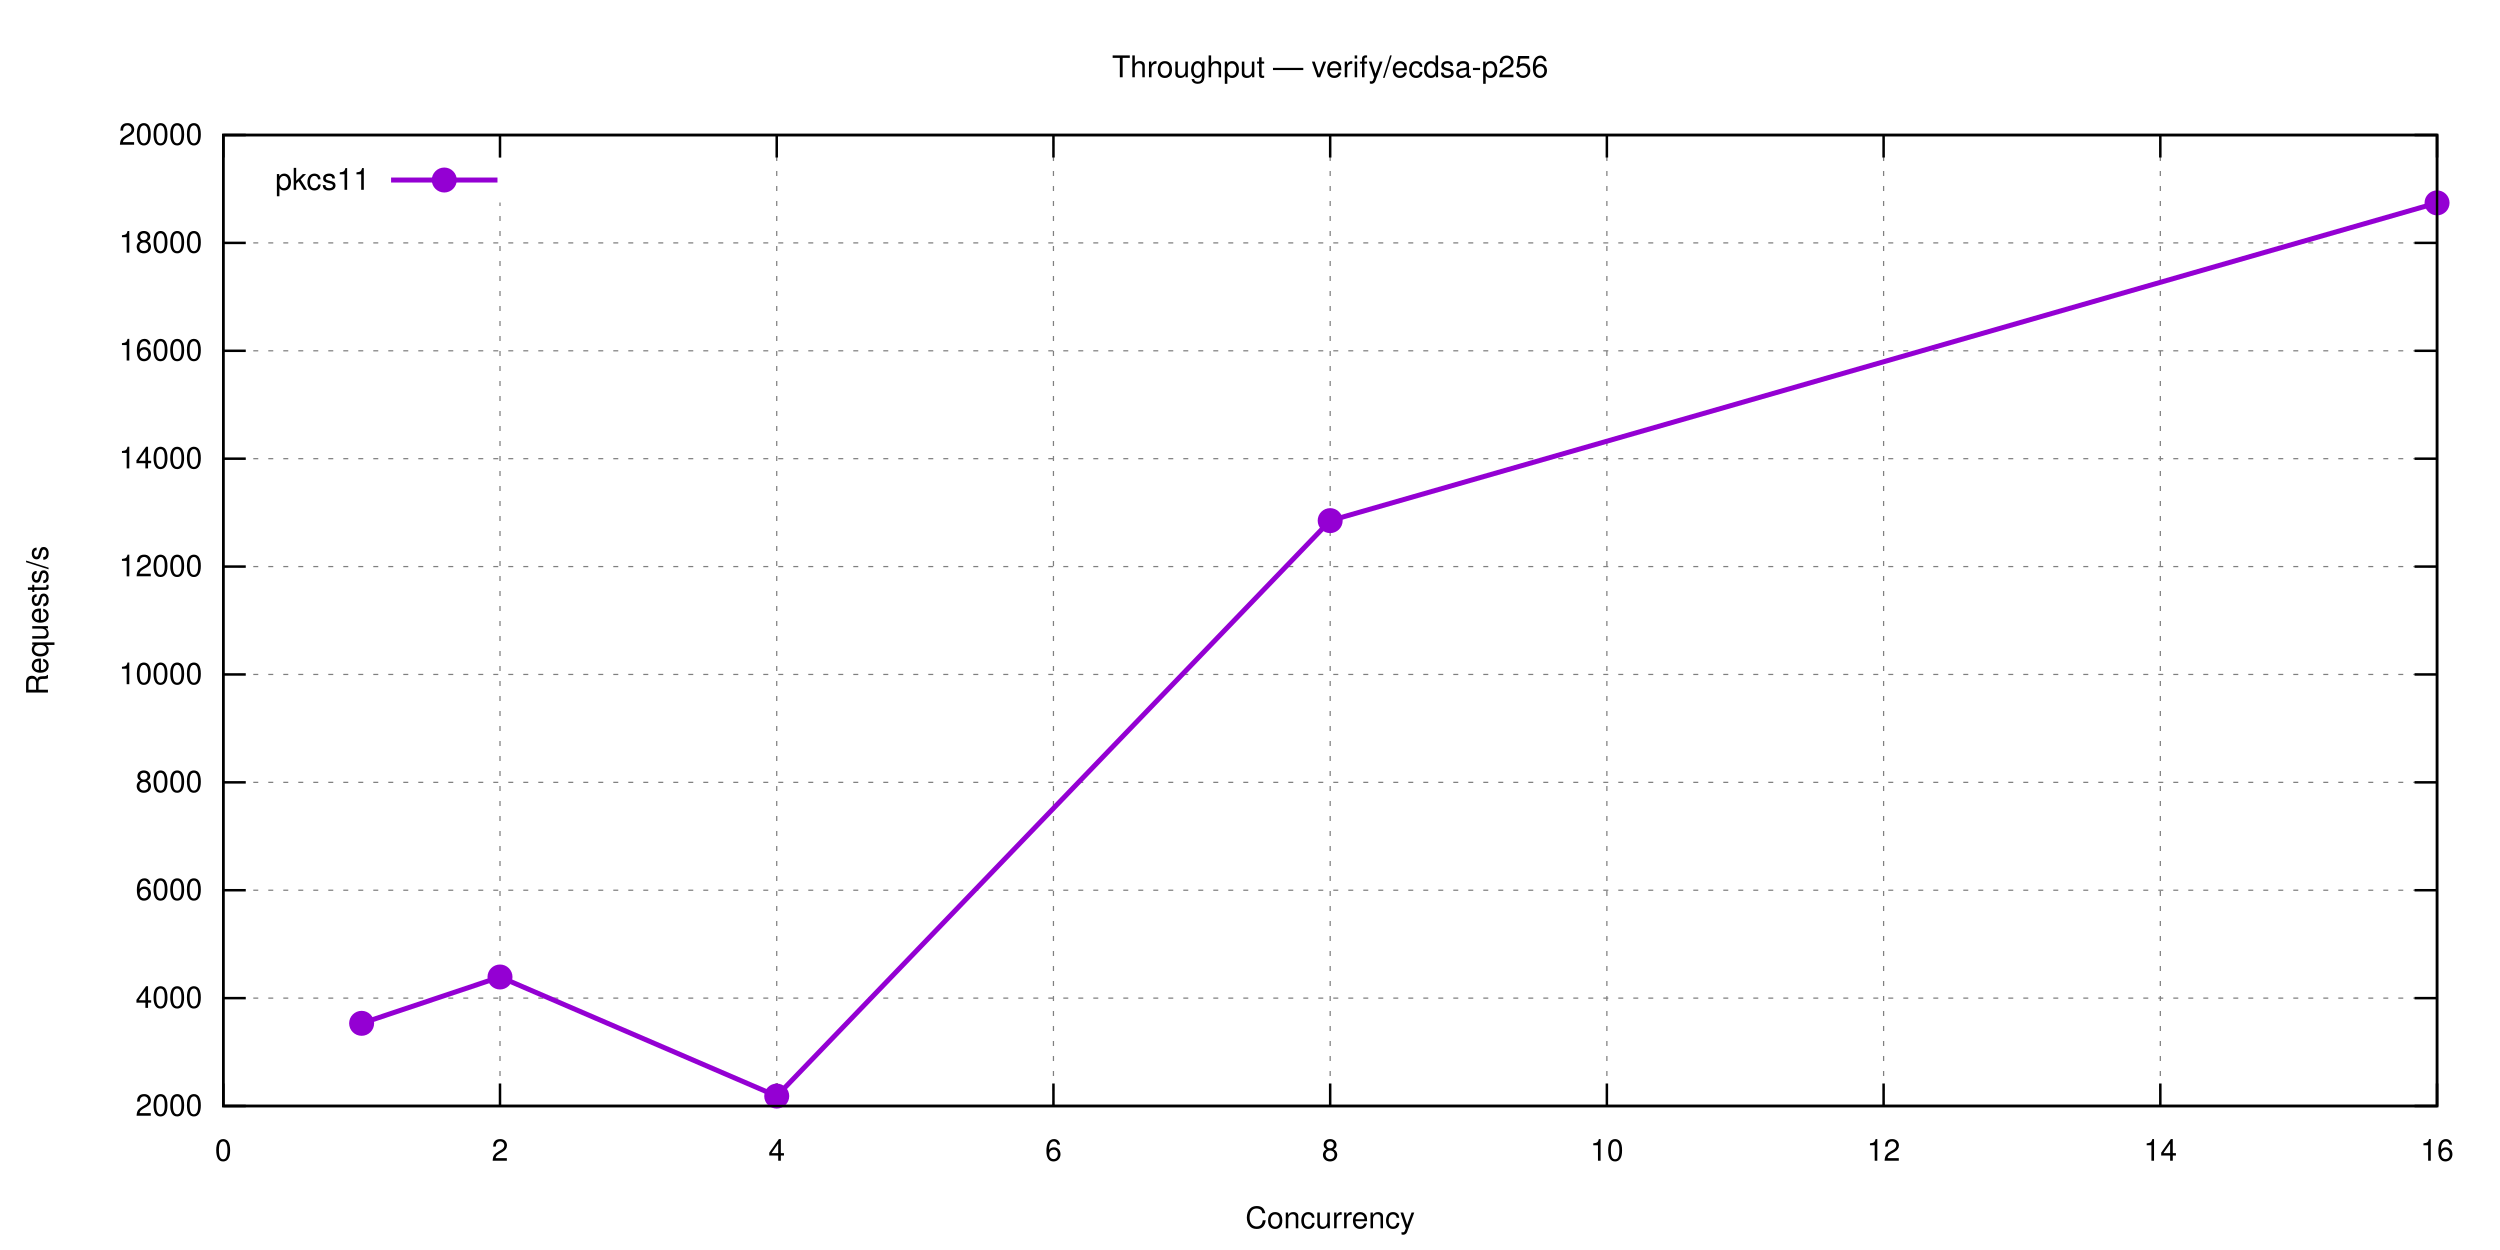
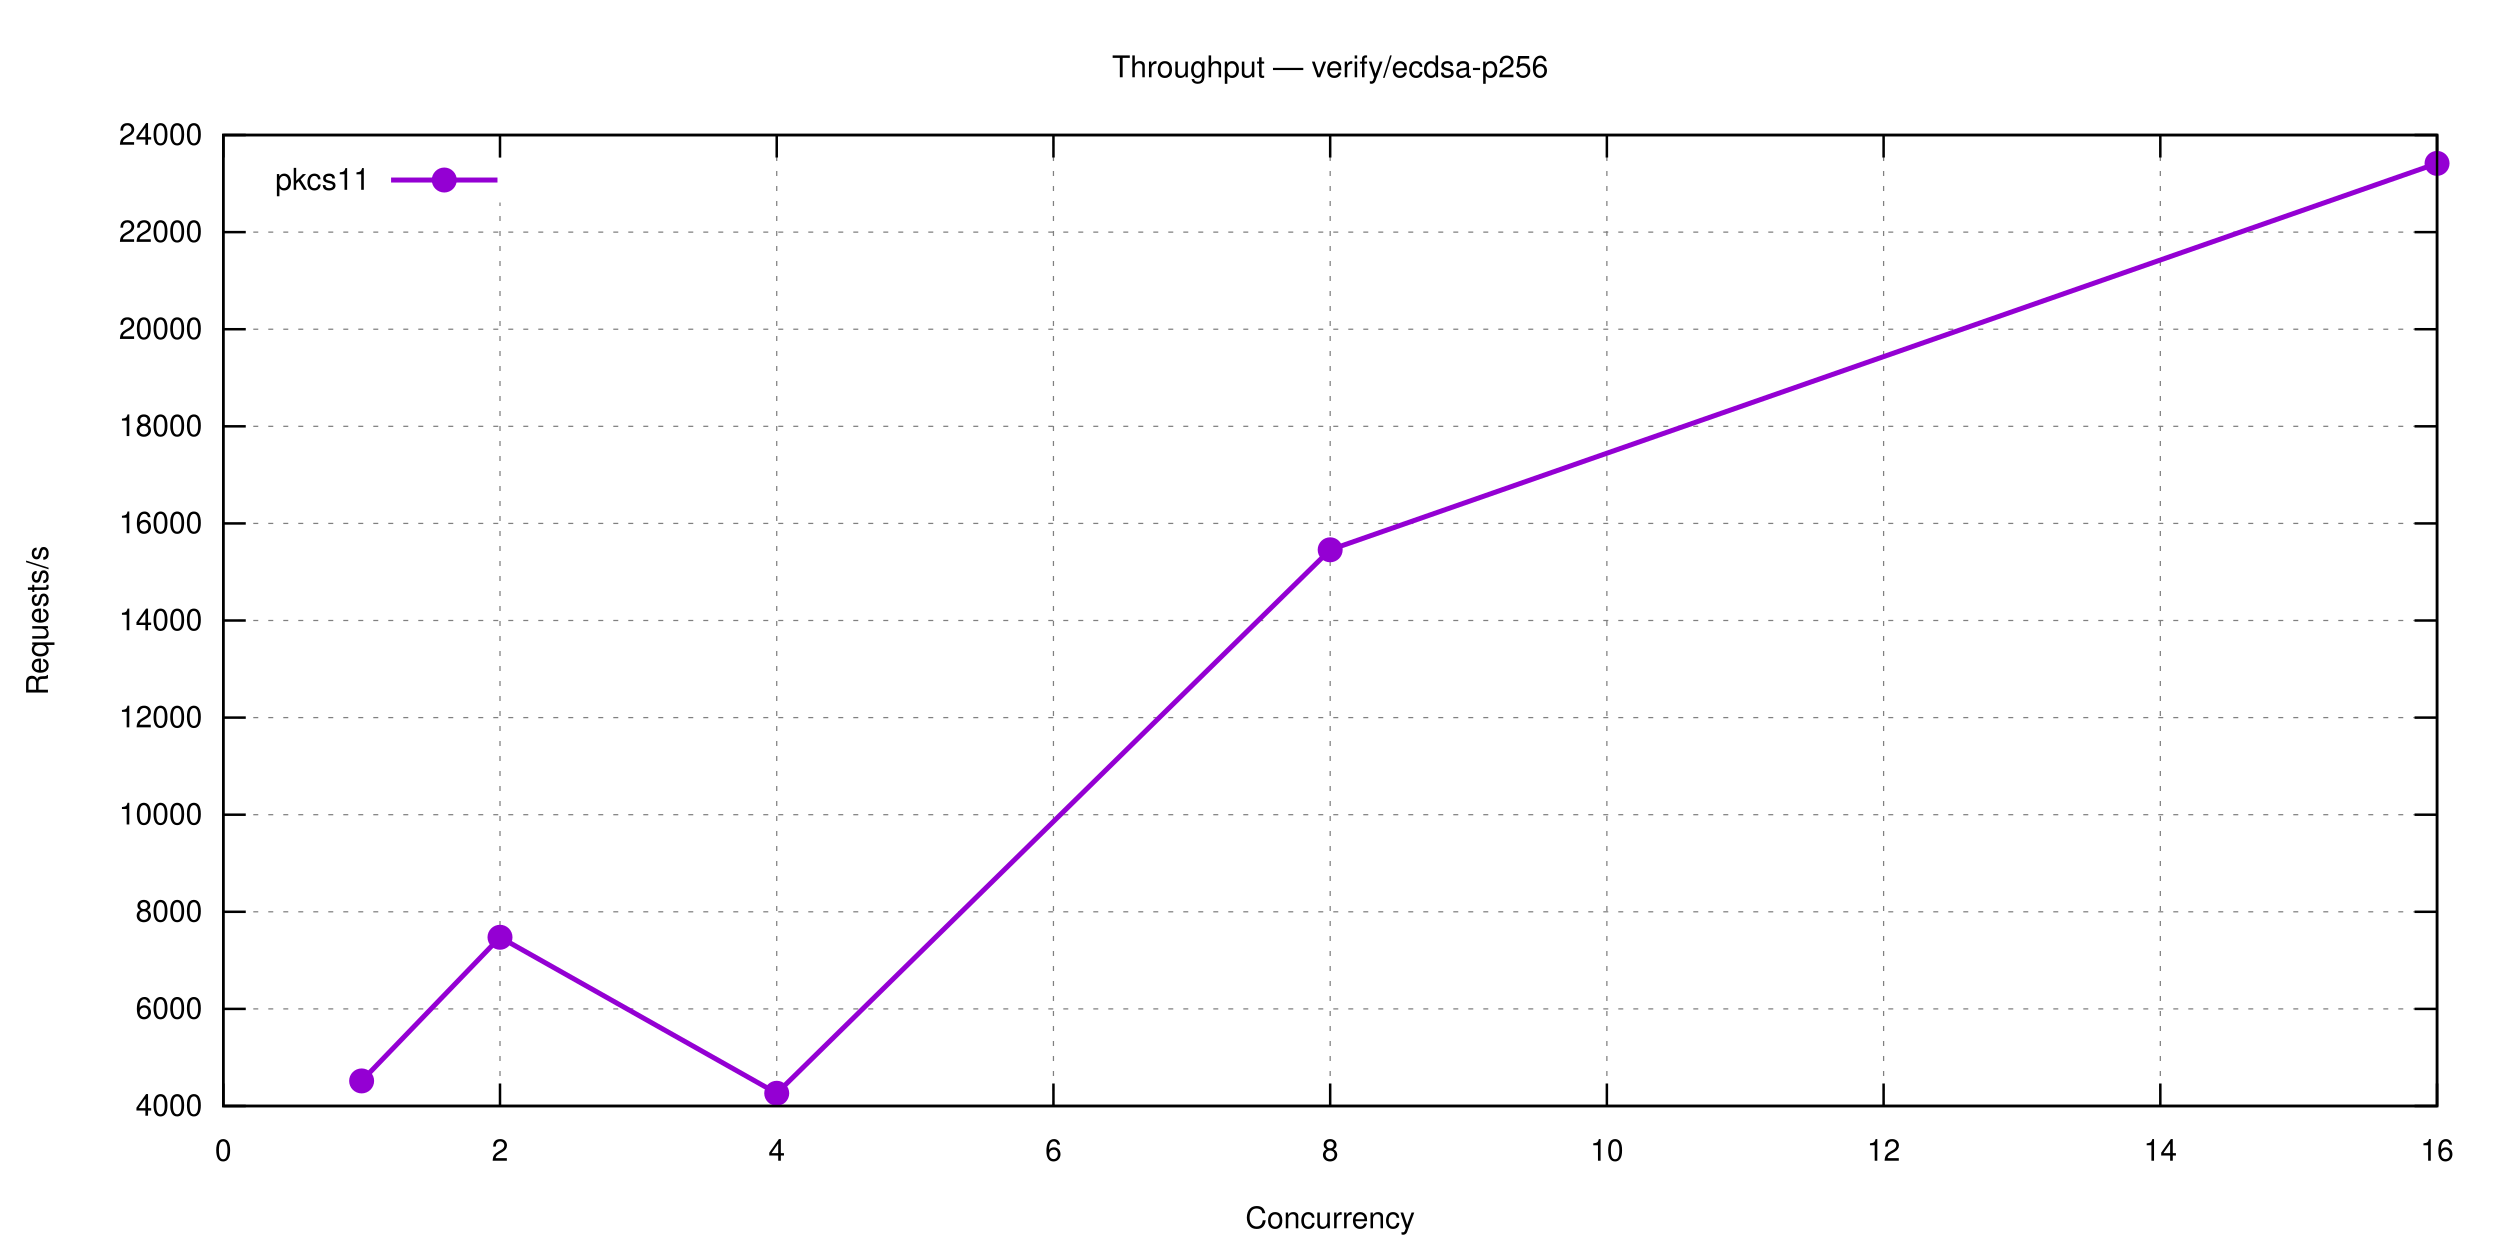
<svg xmlns="http://www.w3.org/2000/svg" xmlns:xlink="http://www.w3.org/1999/xlink" width="1000" height="500" viewBox="0 0 1000 500">
  <g id="gnuplot_canvas">
    <rect x="0" y="0" width="1000" height="500" fill="none" />
    <defs>
      <circle id="gpDot" r="0.5" stroke-width="0.5" stroke="currentColor" />
      <path id="gpPt0" stroke-width="0.222" stroke="currentColor" d="M-1,0 h2 M0,-1 v2" />
      <path id="gpPt1" stroke-width="0.222" stroke="currentColor" d="M-1,-1 L1,1 M1,-1 L-1,1" />
      <path id="gpPt2" stroke-width="0.222" stroke="currentColor" d="M-1,0 L1,0 M0,-1 L0,1 M-1,-1 L1,1 M-1,1 L1,-1" />
      <rect id="gpPt3" stroke-width="0.222" stroke="currentColor" x="-1" y="-1" width="2" height="2" />
      <rect id="gpPt4" stroke-width="0.222" stroke="currentColor" fill="currentColor" x="-1" y="-1" width="2" height="2" />
      <circle id="gpPt5" stroke-width="0.222" stroke="currentColor" cx="0" cy="0" r="1" />
      <use xlink:href="#gpPt5" id="gpPt6" fill="currentColor" stroke="none" />
      <path id="gpPt7" stroke-width="0.222" stroke="currentColor" d="M0,-1.33 L-1.33,0.67 L1.33,0.67 z" />
      <use xlink:href="#gpPt7" id="gpPt8" fill="currentColor" stroke="none" />
      <use xlink:href="#gpPt7" id="gpPt9" stroke="currentColor" transform="rotate(180)" />
      <use xlink:href="#gpPt9" id="gpPt10" fill="currentColor" stroke="none" />
      <use xlink:href="#gpPt3" id="gpPt11" stroke="currentColor" transform="rotate(45)" />
      <use xlink:href="#gpPt11" id="gpPt12" fill="currentColor" stroke="none" />
      <path id="gpPt13" stroke-width="0.222" stroke="currentColor" d="M0,1.330 L1.265,0.411 L0.782,-1.067 L-0.782,-1.076 L-1.265,0.411 z" />
      <use xlink:href="#gpPt13" id="gpPt14" fill="currentColor" stroke="none" />
      <filter id="textbox" filterUnits="objectBoundingBox" x="0" y="0" height="1" width="1">
        <feFlood flood-color="white" flood-opacity="1" result="bgnd" />
        <feComposite in="SourceGraphic" in2="bgnd" operator="atop" />
      </filter>
      <filter id="greybox" filterUnits="objectBoundingBox" x="0" y="0" height="1" width="1">
        <feFlood flood-color="lightgrey" flood-opacity="1" result="grey" />
        <feComposite in="SourceGraphic" in2="grey" operator="atop" />
      </filter>
    </defs>
    <g fill="none" color="white" stroke="currentColor" stroke-width="1.00" stroke-linecap="butt" stroke-linejoin="miter">
</g>
    <g fill="none" color="black" stroke="currentColor" stroke-width="1.00" stroke-linecap="butt" stroke-linejoin="miter">
</g>
    <g fill="none" color="black" stroke="black" stroke-width="0.50" stroke-linecap="butt" stroke-linejoin="miter">
</g>
    <g fill="none" color="gray" stroke="currentColor" stroke-width="0.50" stroke-linecap="butt" stroke-linejoin="miter">
      <path stroke="gray" stroke-dasharray="2,4" class="gridline" d="M89.31,442.40 L974.82,442.40  " />
    </g>
    <g fill="none" color="gray" stroke="gray" stroke-width="1.00" stroke-linecap="butt" stroke-linejoin="miter">
</g>
    <g fill="none" color="black" stroke="currentColor" stroke-width="1.00" stroke-linecap="butt" stroke-linejoin="miter">
      <path stroke="black" d="M89.31,442.40 L98.31,442.40 M974.82,442.40 L965.82,442.40  " />
      <g transform="translate(80.92,446.30)" stroke="none" fill="black" font-family="Helvetica" font-size="12.00" text-anchor="end">
        <text>
-           <tspan font-family="Helvetica"> 2000</tspan>
-         </text>
-       </g>
-     </g>
-     <g fill="none" color="black" stroke="currentColor" stroke-width="1.00" stroke-linecap="butt" stroke-linejoin="miter">
- </g>
-     <g fill="none" color="black" stroke="black" stroke-width="0.50" stroke-linecap="butt" stroke-linejoin="miter">
- </g>
-     <g fill="none" color="gray" stroke="currentColor" stroke-width="0.50" stroke-linecap="butt" stroke-linejoin="miter">
-       <path stroke="gray" stroke-dasharray="2,4" class="gridline" d="M89.31,399.25 L974.82,399.25  " />
-     </g>
-     <g fill="none" color="gray" stroke="gray" stroke-width="1.00" stroke-linecap="butt" stroke-linejoin="miter">
- </g>
-     <g fill="none" color="black" stroke="currentColor" stroke-width="1.00" stroke-linecap="butt" stroke-linejoin="miter">
-       <path stroke="black" d="M89.31,399.25 L98.31,399.25 M974.82,399.25 L965.82,399.25  " />
-       <g transform="translate(80.92,403.15)" stroke="none" fill="black" font-family="Helvetica" font-size="12.00" text-anchor="end">
-         <text>
          <tspan font-family="Helvetica"> 4000</tspan>
        </text>
      </g>
    </g>
    <g fill="none" color="black" stroke="currentColor" stroke-width="1.00" stroke-linecap="butt" stroke-linejoin="miter">
</g>
    <g fill="none" color="black" stroke="black" stroke-width="0.50" stroke-linecap="butt" stroke-linejoin="miter">
</g>
    <g fill="none" color="gray" stroke="currentColor" stroke-width="0.50" stroke-linecap="butt" stroke-linejoin="miter">
-       <path stroke="gray" stroke-dasharray="2,4" class="gridline" d="M89.31,356.09 L974.82,356.09  " />
-     </g>
-     <g fill="none" color="gray" stroke="gray" stroke-width="1.00" stroke-linecap="butt" stroke-linejoin="miter">
- </g>
-     <g fill="none" color="black" stroke="currentColor" stroke-width="1.00" stroke-linecap="butt" stroke-linejoin="miter">
-       <path stroke="black" d="M89.31,356.09 L98.31,356.09 M974.82,356.09 L965.82,356.09  " />
-       <g transform="translate(80.92,359.99)" stroke="none" fill="black" font-family="Helvetica" font-size="12.00" text-anchor="end">
+       <path stroke="gray" stroke-dasharray="2,4" class="gridline" d="M89.31,403.56 L974.82,403.56  " />
+     </g>
+     <g fill="none" color="gray" stroke="gray" stroke-width="1.00" stroke-linecap="butt" stroke-linejoin="miter">
+ </g>
+     <g fill="none" color="black" stroke="currentColor" stroke-width="1.00" stroke-linecap="butt" stroke-linejoin="miter">
+       <path stroke="black" d="M89.31,403.56 L98.31,403.56 M974.82,403.56 L965.82,403.56  " />
+       <g transform="translate(80.92,407.46)" stroke="none" fill="black" font-family="Helvetica" font-size="12.00" text-anchor="end">
        <text>
          <tspan font-family="Helvetica"> 6000</tspan>
        </text>
      </g>
    </g>
    <g fill="none" color="black" stroke="currentColor" stroke-width="1.00" stroke-linecap="butt" stroke-linejoin="miter">
</g>
    <g fill="none" color="black" stroke="black" stroke-width="0.50" stroke-linecap="butt" stroke-linejoin="miter">
</g>
    <g fill="none" color="gray" stroke="currentColor" stroke-width="0.50" stroke-linecap="butt" stroke-linejoin="miter">
-       <path stroke="gray" stroke-dasharray="2,4" class="gridline" d="M89.31,312.94 L974.82,312.94  " />
-     </g>
-     <g fill="none" color="gray" stroke="gray" stroke-width="1.00" stroke-linecap="butt" stroke-linejoin="miter">
- </g>
-     <g fill="none" color="black" stroke="currentColor" stroke-width="1.00" stroke-linecap="butt" stroke-linejoin="miter">
-       <path stroke="black" d="M89.31,312.94 L98.31,312.94 M974.82,312.94 L965.82,312.94  " />
-       <g transform="translate(80.92,316.84)" stroke="none" fill="black" font-family="Helvetica" font-size="12.00" text-anchor="end">
+       <path stroke="gray" stroke-dasharray="2,4" class="gridline" d="M89.31,364.72 L974.82,364.72  " />
+     </g>
+     <g fill="none" color="gray" stroke="gray" stroke-width="1.00" stroke-linecap="butt" stroke-linejoin="miter">
+ </g>
+     <g fill="none" color="black" stroke="currentColor" stroke-width="1.00" stroke-linecap="butt" stroke-linejoin="miter">
+       <path stroke="black" d="M89.31,364.72 L98.31,364.72 M974.82,364.72 L965.82,364.72  " />
+       <g transform="translate(80.92,368.62)" stroke="none" fill="black" font-family="Helvetica" font-size="12.00" text-anchor="end">
        <text>
          <tspan font-family="Helvetica"> 8000</tspan>
        </text>
      </g>
    </g>
    <g fill="none" color="black" stroke="currentColor" stroke-width="1.00" stroke-linecap="butt" stroke-linejoin="miter">
</g>
    <g fill="none" color="black" stroke="black" stroke-width="0.50" stroke-linecap="butt" stroke-linejoin="miter">
</g>
    <g fill="none" color="gray" stroke="currentColor" stroke-width="0.50" stroke-linecap="butt" stroke-linejoin="miter">
-       <path stroke="gray" stroke-dasharray="2,4" class="gridline" d="M89.31,269.78 L974.82,269.78  " />
-     </g>
-     <g fill="none" color="gray" stroke="gray" stroke-width="1.00" stroke-linecap="butt" stroke-linejoin="miter">
- </g>
-     <g fill="none" color="black" stroke="currentColor" stroke-width="1.00" stroke-linecap="butt" stroke-linejoin="miter">
-       <path stroke="black" d="M89.31,269.78 L98.31,269.78 M974.82,269.78 L965.82,269.78  " />
-       <g transform="translate(80.92,273.68)" stroke="none" fill="black" font-family="Helvetica" font-size="12.00" text-anchor="end">
+       <path stroke="gray" stroke-dasharray="2,4" class="gridline" d="M89.31,325.88 L974.82,325.88  " />
+     </g>
+     <g fill="none" color="gray" stroke="gray" stroke-width="1.00" stroke-linecap="butt" stroke-linejoin="miter">
+ </g>
+     <g fill="none" color="black" stroke="currentColor" stroke-width="1.00" stroke-linecap="butt" stroke-linejoin="miter">
+       <path stroke="black" d="M89.31,325.88 L98.31,325.88 M974.82,325.88 L965.82,325.88  " />
+       <g transform="translate(80.92,329.78)" stroke="none" fill="black" font-family="Helvetica" font-size="12.00" text-anchor="end">
        <text>
          <tspan font-family="Helvetica"> 10000</tspan>
        </text>
      </g>
    </g>
    <g fill="none" color="black" stroke="currentColor" stroke-width="1.00" stroke-linecap="butt" stroke-linejoin="miter">
</g>
    <g fill="none" color="black" stroke="black" stroke-width="0.50" stroke-linecap="butt" stroke-linejoin="miter">
</g>
    <g fill="none" color="gray" stroke="currentColor" stroke-width="0.50" stroke-linecap="butt" stroke-linejoin="miter">
-       <path stroke="gray" stroke-dasharray="2,4" class="gridline" d="M89.31,226.63 L974.82,226.63  " />
-     </g>
-     <g fill="none" color="gray" stroke="gray" stroke-width="1.00" stroke-linecap="butt" stroke-linejoin="miter">
- </g>
-     <g fill="none" color="black" stroke="currentColor" stroke-width="1.00" stroke-linecap="butt" stroke-linejoin="miter">
-       <path stroke="black" d="M89.31,226.63 L98.31,226.63 M974.82,226.63 L965.82,226.63  " />
-       <g transform="translate(80.92,230.53)" stroke="none" fill="black" font-family="Helvetica" font-size="12.00" text-anchor="end">
+       <path stroke="gray" stroke-dasharray="2,4" class="gridline" d="M89.31,287.04 L974.82,287.04  " />
+     </g>
+     <g fill="none" color="gray" stroke="gray" stroke-width="1.00" stroke-linecap="butt" stroke-linejoin="miter">
+ </g>
+     <g fill="none" color="black" stroke="currentColor" stroke-width="1.00" stroke-linecap="butt" stroke-linejoin="miter">
+       <path stroke="black" d="M89.31,287.04 L98.31,287.04 M974.82,287.04 L965.82,287.04  " />
+       <g transform="translate(80.92,290.94)" stroke="none" fill="black" font-family="Helvetica" font-size="12.00" text-anchor="end">
        <text>
          <tspan font-family="Helvetica"> 12000</tspan>
        </text>
      </g>
    </g>
    <g fill="none" color="black" stroke="currentColor" stroke-width="1.00" stroke-linecap="butt" stroke-linejoin="miter">
</g>
    <g fill="none" color="black" stroke="black" stroke-width="0.50" stroke-linecap="butt" stroke-linejoin="miter">
</g>
    <g fill="none" color="gray" stroke="currentColor" stroke-width="0.50" stroke-linecap="butt" stroke-linejoin="miter">
-       <path stroke="gray" stroke-dasharray="2,4" class="gridline" d="M89.31,183.47 L974.82,183.47  " />
-     </g>
-     <g fill="none" color="gray" stroke="gray" stroke-width="1.00" stroke-linecap="butt" stroke-linejoin="miter">
- </g>
-     <g fill="none" color="black" stroke="currentColor" stroke-width="1.00" stroke-linecap="butt" stroke-linejoin="miter">
-       <path stroke="black" d="M89.31,183.47 L98.31,183.47 M974.82,183.47 L965.82,183.47  " />
-       <g transform="translate(80.92,187.37)" stroke="none" fill="black" font-family="Helvetica" font-size="12.00" text-anchor="end">
+       <path stroke="gray" stroke-dasharray="2,4" class="gridline" d="M89.31,248.20 L974.82,248.20  " />
+     </g>
+     <g fill="none" color="gray" stroke="gray" stroke-width="1.00" stroke-linecap="butt" stroke-linejoin="miter">
+ </g>
+     <g fill="none" color="black" stroke="currentColor" stroke-width="1.00" stroke-linecap="butt" stroke-linejoin="miter">
+       <path stroke="black" d="M89.31,248.20 L98.31,248.20 M974.82,248.20 L965.82,248.20  " />
+       <g transform="translate(80.92,252.10)" stroke="none" fill="black" font-family="Helvetica" font-size="12.00" text-anchor="end">
        <text>
          <tspan font-family="Helvetica"> 14000</tspan>
        </text>
      </g>
    </g>
    <g fill="none" color="black" stroke="currentColor" stroke-width="1.00" stroke-linecap="butt" stroke-linejoin="miter">
</g>
    <g fill="none" color="black" stroke="black" stroke-width="0.50" stroke-linecap="butt" stroke-linejoin="miter">
</g>
    <g fill="none" color="gray" stroke="currentColor" stroke-width="0.50" stroke-linecap="butt" stroke-linejoin="miter">
-       <path stroke="gray" stroke-dasharray="2,4" class="gridline" d="M89.31,140.32 L974.82,140.32  " />
-     </g>
-     <g fill="none" color="gray" stroke="gray" stroke-width="1.00" stroke-linecap="butt" stroke-linejoin="miter">
- </g>
-     <g fill="none" color="black" stroke="currentColor" stroke-width="1.00" stroke-linecap="butt" stroke-linejoin="miter">
-       <path stroke="black" d="M89.31,140.32 L98.31,140.32 M974.82,140.32 L965.82,140.32  " />
-       <g transform="translate(80.92,144.22)" stroke="none" fill="black" font-family="Helvetica" font-size="12.00" text-anchor="end">
+       <path stroke="gray" stroke-dasharray="2,4" class="gridline" d="M89.31,209.37 L974.82,209.37  " />
+     </g>
+     <g fill="none" color="gray" stroke="gray" stroke-width="1.00" stroke-linecap="butt" stroke-linejoin="miter">
+ </g>
+     <g fill="none" color="black" stroke="currentColor" stroke-width="1.00" stroke-linecap="butt" stroke-linejoin="miter">
+       <path stroke="black" d="M89.31,209.37 L98.31,209.37 M974.82,209.37 L965.82,209.37  " />
+       <g transform="translate(80.92,213.27)" stroke="none" fill="black" font-family="Helvetica" font-size="12.00" text-anchor="end">
        <text>
          <tspan font-family="Helvetica"> 16000</tspan>
        </text>
      </g>
    </g>
    <g fill="none" color="black" stroke="currentColor" stroke-width="1.00" stroke-linecap="butt" stroke-linejoin="miter">
</g>
    <g fill="none" color="black" stroke="black" stroke-width="0.50" stroke-linecap="butt" stroke-linejoin="miter">
</g>
    <g fill="none" color="gray" stroke="currentColor" stroke-width="0.50" stroke-linecap="butt" stroke-linejoin="miter">
-       <path stroke="gray" stroke-dasharray="2,4" class="gridline" d="M89.31,97.16 L974.82,97.16  " />
-     </g>
-     <g fill="none" color="gray" stroke="gray" stroke-width="1.00" stroke-linecap="butt" stroke-linejoin="miter">
- </g>
-     <g fill="none" color="black" stroke="currentColor" stroke-width="1.00" stroke-linecap="butt" stroke-linejoin="miter">
-       <path stroke="black" d="M89.31,97.16 L98.31,97.16 M974.82,97.16 L965.82,97.16  " />
-       <g transform="translate(80.92,101.06)" stroke="none" fill="black" font-family="Helvetica" font-size="12.00" text-anchor="end">
+       <path stroke="gray" stroke-dasharray="2,4" class="gridline" d="M89.31,170.53 L974.82,170.53  " />
+     </g>
+     <g fill="none" color="gray" stroke="gray" stroke-width="1.00" stroke-linecap="butt" stroke-linejoin="miter">
+ </g>
+     <g fill="none" color="black" stroke="currentColor" stroke-width="1.00" stroke-linecap="butt" stroke-linejoin="miter">
+       <path stroke="black" d="M89.31,170.53 L98.31,170.53 M974.82,170.53 L965.82,170.53  " />
+       <g transform="translate(80.92,174.43)" stroke="none" fill="black" font-family="Helvetica" font-size="12.00" text-anchor="end">
        <text>
          <tspan font-family="Helvetica"> 18000</tspan>
+         </text>
+       </g>
+     </g>
+     <g fill="none" color="black" stroke="currentColor" stroke-width="1.00" stroke-linecap="butt" stroke-linejoin="miter">
+ </g>
+     <g fill="none" color="black" stroke="black" stroke-width="0.50" stroke-linecap="butt" stroke-linejoin="miter">
+ </g>
+     <g fill="none" color="gray" stroke="currentColor" stroke-width="0.50" stroke-linecap="butt" stroke-linejoin="miter">
+       <path stroke="gray" stroke-dasharray="2,4" class="gridline" d="M89.31,131.69 L974.82,131.69  " />
+     </g>
+     <g fill="none" color="gray" stroke="gray" stroke-width="1.00" stroke-linecap="butt" stroke-linejoin="miter">
+ </g>
+     <g fill="none" color="black" stroke="currentColor" stroke-width="1.00" stroke-linecap="butt" stroke-linejoin="miter">
+       <path stroke="black" d="M89.31,131.69 L98.31,131.69 M974.82,131.69 L965.82,131.69  " />
+       <g transform="translate(80.92,135.59)" stroke="none" fill="black" font-family="Helvetica" font-size="12.00" text-anchor="end">
+         <text>
+           <tspan font-family="Helvetica"> 20000</tspan>
+         </text>
+       </g>
+     </g>
+     <g fill="none" color="black" stroke="currentColor" stroke-width="1.00" stroke-linecap="butt" stroke-linejoin="miter">
+ </g>
+     <g fill="none" color="black" stroke="black" stroke-width="0.50" stroke-linecap="butt" stroke-linejoin="miter">
+ </g>
+     <g fill="none" color="gray" stroke="currentColor" stroke-width="0.50" stroke-linecap="butt" stroke-linejoin="miter">
+       <path stroke="gray" stroke-dasharray="2,4" class="gridline" d="M89.31,92.85 L974.82,92.85  " />
+     </g>
+     <g fill="none" color="gray" stroke="gray" stroke-width="1.00" stroke-linecap="butt" stroke-linejoin="miter">
+ </g>
+     <g fill="none" color="black" stroke="currentColor" stroke-width="1.00" stroke-linecap="butt" stroke-linejoin="miter">
+       <path stroke="black" d="M89.31,92.85 L98.31,92.85 M974.82,92.85 L965.82,92.85  " />
+       <g transform="translate(80.92,96.75)" stroke="none" fill="black" font-family="Helvetica" font-size="12.00" text-anchor="end">
+         <text>
+           <tspan font-family="Helvetica"> 22000</tspan>
        </text>
      </g>
    </g>
    <g fill="none" color="black" stroke="currentColor" stroke-width="1.00" stroke-linecap="butt" stroke-linejoin="miter">
</g>
    <g fill="none" color="black" stroke="black" stroke-width="0.50" stroke-linecap="butt" stroke-linejoin="miter">
</g>
    <g fill="none" color="gray" stroke="currentColor" stroke-width="0.50" stroke-linecap="butt" stroke-linejoin="miter">
      <path stroke="gray" stroke-dasharray="2,4" class="gridline" d="M89.31,54.01 L974.82,54.01  " />
    </g>
    <g fill="none" color="gray" stroke="gray" stroke-width="1.00" stroke-linecap="butt" stroke-linejoin="miter">
</g>
    <g fill="none" color="black" stroke="currentColor" stroke-width="1.00" stroke-linecap="butt" stroke-linejoin="miter">
      <path stroke="black" d="M89.31,54.01 L98.31,54.01 M974.82,54.01 L965.82,54.01  " />
      <g transform="translate(80.92,57.91)" stroke="none" fill="black" font-family="Helvetica" font-size="12.00" text-anchor="end">
        <text>
-           <tspan font-family="Helvetica"> 20000</tspan>
+           <tspan font-family="Helvetica"> 24000</tspan>
        </text>
      </g>
    </g>
    <g fill="none" color="black" stroke="currentColor" stroke-width="1.00" stroke-linecap="butt" stroke-linejoin="miter">
</g>
    <g fill="none" color="black" stroke="black" stroke-width="0.50" stroke-linecap="butt" stroke-linejoin="miter">
</g>
    <g fill="none" color="gray" stroke="currentColor" stroke-width="0.50" stroke-linecap="butt" stroke-linejoin="miter">
      <path stroke="gray" stroke-dasharray="2,4" class="gridline" d="M89.31,442.40 L89.31,54.01  " />
    </g>
    <g fill="none" color="gray" stroke="gray" stroke-width="1.00" stroke-linecap="butt" stroke-linejoin="miter">
</g>
    <g fill="none" color="black" stroke="currentColor" stroke-width="1.00" stroke-linecap="butt" stroke-linejoin="miter">
      <path stroke="black" d="M89.31,442.40 L89.31,433.40 M89.31,54.01 L89.31,63.01  " />
      <g transform="translate(89.31,464.30)" stroke="none" fill="black" font-family="Helvetica" font-size="12.00" text-anchor="middle">
        <text>
          <tspan font-family="Helvetica"> 0</tspan>
        </text>
      </g>
    </g>
    <g fill="none" color="black" stroke="currentColor" stroke-width="1.00" stroke-linecap="butt" stroke-linejoin="miter">
</g>
    <g fill="none" color="black" stroke="black" stroke-width="0.50" stroke-linecap="butt" stroke-linejoin="miter">
</g>
    <g fill="none" color="gray" stroke="currentColor" stroke-width="0.50" stroke-linecap="butt" stroke-linejoin="miter">
      <path stroke="gray" stroke-dasharray="2,4" class="gridline" d="M200.00,442.40 L200.00,81.01 M200.00,63.01 L200.00,54.01  " />
    </g>
    <g fill="none" color="gray" stroke="gray" stroke-width="1.00" stroke-linecap="butt" stroke-linejoin="miter">
</g>
    <g fill="none" color="black" stroke="currentColor" stroke-width="1.00" stroke-linecap="butt" stroke-linejoin="miter">
      <path stroke="black" d="M200.00,442.40 L200.00,433.40 M200.00,54.01 L200.00,63.01  " />
      <g transform="translate(200.00,464.30)" stroke="none" fill="black" font-family="Helvetica" font-size="12.00" text-anchor="middle">
        <text>
          <tspan font-family="Helvetica"> 2</tspan>
        </text>
      </g>
    </g>
    <g fill="none" color="black" stroke="currentColor" stroke-width="1.00" stroke-linecap="butt" stroke-linejoin="miter">
</g>
    <g fill="none" color="black" stroke="black" stroke-width="0.50" stroke-linecap="butt" stroke-linejoin="miter">
</g>
    <g fill="none" color="gray" stroke="currentColor" stroke-width="0.50" stroke-linecap="butt" stroke-linejoin="miter">
      <path stroke="gray" stroke-dasharray="2,4" class="gridline" d="M310.69,442.40 L310.69,54.01  " />
    </g>
    <g fill="none" color="gray" stroke="gray" stroke-width="1.00" stroke-linecap="butt" stroke-linejoin="miter">
</g>
    <g fill="none" color="black" stroke="currentColor" stroke-width="1.00" stroke-linecap="butt" stroke-linejoin="miter">
      <path stroke="black" d="M310.69,442.40 L310.69,433.40 M310.69,54.01 L310.69,63.01  " />
      <g transform="translate(310.69,464.30)" stroke="none" fill="black" font-family="Helvetica" font-size="12.00" text-anchor="middle">
        <text>
          <tspan font-family="Helvetica"> 4</tspan>
        </text>
      </g>
    </g>
    <g fill="none" color="black" stroke="currentColor" stroke-width="1.00" stroke-linecap="butt" stroke-linejoin="miter">
</g>
    <g fill="none" color="black" stroke="black" stroke-width="0.50" stroke-linecap="butt" stroke-linejoin="miter">
</g>
    <g fill="none" color="gray" stroke="currentColor" stroke-width="0.50" stroke-linecap="butt" stroke-linejoin="miter">
      <path stroke="gray" stroke-dasharray="2,4" class="gridline" d="M421.38,442.40 L421.38,54.01  " />
    </g>
    <g fill="none" color="gray" stroke="gray" stroke-width="1.00" stroke-linecap="butt" stroke-linejoin="miter">
</g>
    <g fill="none" color="black" stroke="currentColor" stroke-width="1.00" stroke-linecap="butt" stroke-linejoin="miter">
      <path stroke="black" d="M421.38,442.40 L421.38,433.40 M421.38,54.01 L421.38,63.01  " />
      <g transform="translate(421.38,464.30)" stroke="none" fill="black" font-family="Helvetica" font-size="12.00" text-anchor="middle">
        <text>
          <tspan font-family="Helvetica"> 6</tspan>
        </text>
      </g>
    </g>
    <g fill="none" color="black" stroke="currentColor" stroke-width="1.00" stroke-linecap="butt" stroke-linejoin="miter">
</g>
    <g fill="none" color="black" stroke="black" stroke-width="0.50" stroke-linecap="butt" stroke-linejoin="miter">
</g>
    <g fill="none" color="gray" stroke="currentColor" stroke-width="0.50" stroke-linecap="butt" stroke-linejoin="miter">
      <path stroke="gray" stroke-dasharray="2,4" class="gridline" d="M532.07,442.40 L532.07,54.01  " />
    </g>
    <g fill="none" color="gray" stroke="gray" stroke-width="1.00" stroke-linecap="butt" stroke-linejoin="miter">
</g>
    <g fill="none" color="black" stroke="currentColor" stroke-width="1.00" stroke-linecap="butt" stroke-linejoin="miter">
      <path stroke="black" d="M532.07,442.40 L532.07,433.40 M532.07,54.01 L532.07,63.01  " />
      <g transform="translate(532.07,464.30)" stroke="none" fill="black" font-family="Helvetica" font-size="12.00" text-anchor="middle">
        <text>
          <tspan font-family="Helvetica"> 8</tspan>
        </text>
      </g>
    </g>
    <g fill="none" color="black" stroke="currentColor" stroke-width="1.00" stroke-linecap="butt" stroke-linejoin="miter">
</g>
    <g fill="none" color="black" stroke="black" stroke-width="0.50" stroke-linecap="butt" stroke-linejoin="miter">
</g>
    <g fill="none" color="gray" stroke="currentColor" stroke-width="0.50" stroke-linecap="butt" stroke-linejoin="miter">
      <path stroke="gray" stroke-dasharray="2,4" class="gridline" d="M642.75,442.40 L642.75,54.01  " />
    </g>
    <g fill="none" color="gray" stroke="gray" stroke-width="1.00" stroke-linecap="butt" stroke-linejoin="miter">
</g>
    <g fill="none" color="black" stroke="currentColor" stroke-width="1.00" stroke-linecap="butt" stroke-linejoin="miter">
      <path stroke="black" d="M642.75,442.40 L642.75,433.40 M642.75,54.01 L642.75,63.01  " />
      <g transform="translate(642.75,464.30)" stroke="none" fill="black" font-family="Helvetica" font-size="12.00" text-anchor="middle">
        <text>
          <tspan font-family="Helvetica"> 10</tspan>
        </text>
      </g>
    </g>
    <g fill="none" color="black" stroke="currentColor" stroke-width="1.00" stroke-linecap="butt" stroke-linejoin="miter">
</g>
    <g fill="none" color="black" stroke="black" stroke-width="0.50" stroke-linecap="butt" stroke-linejoin="miter">
</g>
    <g fill="none" color="gray" stroke="currentColor" stroke-width="0.50" stroke-linecap="butt" stroke-linejoin="miter">
      <path stroke="gray" stroke-dasharray="2,4" class="gridline" d="M753.44,442.40 L753.44,54.01  " />
    </g>
    <g fill="none" color="gray" stroke="gray" stroke-width="1.00" stroke-linecap="butt" stroke-linejoin="miter">
</g>
    <g fill="none" color="black" stroke="currentColor" stroke-width="1.00" stroke-linecap="butt" stroke-linejoin="miter">
      <path stroke="black" d="M753.44,442.40 L753.44,433.40 M753.44,54.01 L753.44,63.01  " />
      <g transform="translate(753.44,464.30)" stroke="none" fill="black" font-family="Helvetica" font-size="12.00" text-anchor="middle">
        <text>
          <tspan font-family="Helvetica"> 12</tspan>
        </text>
      </g>
    </g>
    <g fill="none" color="black" stroke="currentColor" stroke-width="1.00" stroke-linecap="butt" stroke-linejoin="miter">
</g>
    <g fill="none" color="black" stroke="black" stroke-width="0.50" stroke-linecap="butt" stroke-linejoin="miter">
</g>
    <g fill="none" color="gray" stroke="currentColor" stroke-width="0.50" stroke-linecap="butt" stroke-linejoin="miter">
      <path stroke="gray" stroke-dasharray="2,4" class="gridline" d="M864.13,442.40 L864.13,54.01  " />
    </g>
    <g fill="none" color="gray" stroke="gray" stroke-width="1.00" stroke-linecap="butt" stroke-linejoin="miter">
</g>
    <g fill="none" color="black" stroke="currentColor" stroke-width="1.00" stroke-linecap="butt" stroke-linejoin="miter">
      <path stroke="black" d="M864.13,442.40 L864.13,433.40 M864.13,54.01 L864.13,63.01  " />
      <g transform="translate(864.13,464.30)" stroke="none" fill="black" font-family="Helvetica" font-size="12.00" text-anchor="middle">
        <text>
          <tspan font-family="Helvetica"> 14</tspan>
        </text>
      </g>
    </g>
    <g fill="none" color="black" stroke="currentColor" stroke-width="1.00" stroke-linecap="butt" stroke-linejoin="miter">
</g>
    <g fill="none" color="black" stroke="black" stroke-width="0.50" stroke-linecap="butt" stroke-linejoin="miter">
</g>
    <g fill="none" color="gray" stroke="currentColor" stroke-width="0.50" stroke-linecap="butt" stroke-linejoin="miter">
      <path stroke="gray" stroke-dasharray="2,4" class="gridline" d="M974.82,442.40 L974.82,54.01  " />
    </g>
    <g fill="none" color="gray" stroke="gray" stroke-width="1.00" stroke-linecap="butt" stroke-linejoin="miter">
</g>
    <g fill="none" color="black" stroke="currentColor" stroke-width="1.00" stroke-linecap="butt" stroke-linejoin="miter">
      <path stroke="black" d="M974.82,442.40 L974.82,433.40 M974.82,54.01 L974.82,63.01  " />
      <g transform="translate(974.82,464.30)" stroke="none" fill="black" font-family="Helvetica" font-size="12.00" text-anchor="middle">
        <text>
          <tspan font-family="Helvetica"> 16</tspan>
        </text>
      </g>
    </g>
    <g fill="none" color="black" stroke="currentColor" stroke-width="1.00" stroke-linecap="butt" stroke-linejoin="miter">
</g>
    <g fill="none" color="black" stroke="currentColor" stroke-width="1.00" stroke-linecap="butt" stroke-linejoin="miter">
      <path stroke="black" d="M89.31,54.01 L89.31,442.40 L974.82,442.40 L974.82,54.01 L89.31,54.01 Z  " />
    </g>
    <g fill="none" color="black" stroke="currentColor" stroke-width="1.00" stroke-linecap="butt" stroke-linejoin="miter">
</g>
    <g id="gnuplot_plot_1">
      <g fill="none" color="white" stroke="black" stroke-width="2.00" stroke-linecap="butt" stroke-linejoin="miter">
</g>
      <g fill="none" color="black" stroke="currentColor" stroke-width="2.00" stroke-linecap="butt" stroke-linejoin="miter">
        <g transform="translate(148.04,75.91)" stroke="none" fill="black" font-family="Helvetica" font-size="12.00" text-anchor="end">
          <text>
            <tspan font-family="Helvetica">pkcs11</tspan>
          </text>
        </g>
      </g>
      <g fill="none" color="black" stroke="currentColor" stroke-width="2.00" stroke-linecap="butt" stroke-linejoin="miter">
-         <path stroke="rgb(148,   0, 211)" d="M156.43,72.01 L198.99,72.01 M144.65,409.33 L200.00,390.80 L310.69,438.43 L532.07,208.25 L974.82,81.15  " />
-         <use xlink:href="#gpPt6" transform="translate(144.65,409.33) scale(4.50)" color="rgb(148,   0, 211)" />
-         <use xlink:href="#gpPt6" transform="translate(200.00,390.80) scale(4.50)" color="rgb(148,   0, 211)" />
-         <use xlink:href="#gpPt6" transform="translate(310.69,438.43) scale(4.50)" color="rgb(148,   0, 211)" />
-         <use xlink:href="#gpPt6" transform="translate(532.07,208.25) scale(4.50)" color="rgb(148,   0, 211)" />
-         <use xlink:href="#gpPt6" transform="translate(974.82,81.15) scale(4.50)" color="rgb(148,   0, 211)" />
+         <path stroke="rgb(148,   0, 211)" d="M156.43,72.01 L198.99,72.01 M144.65,432.37 L200.00,374.91 L310.69,437.31 L532.07,219.92 L974.82,65.36  " />
+         <use xlink:href="#gpPt6" transform="translate(144.65,432.37) scale(4.50)" color="rgb(148,   0, 211)" />
+         <use xlink:href="#gpPt6" transform="translate(200.00,374.91) scale(4.50)" color="rgb(148,   0, 211)" />
+         <use xlink:href="#gpPt6" transform="translate(310.69,437.31) scale(4.50)" color="rgb(148,   0, 211)" />
+         <use xlink:href="#gpPt6" transform="translate(532.07,219.92) scale(4.50)" color="rgb(148,   0, 211)" />
+         <use xlink:href="#gpPt6" transform="translate(974.82,65.36) scale(4.50)" color="rgb(148,   0, 211)" />
        <use xlink:href="#gpPt6" transform="translate(177.71,72.01) scale(4.50)" color="rgb(148,   0, 211)" />
      </g>
    </g>
    <g fill="none" color="black" stroke="currentColor" stroke-width="2.00" stroke-linecap="butt" stroke-linejoin="miter">
</g>
    <g fill="none" color="black" stroke="black" stroke-width="1.00" stroke-linecap="butt" stroke-linejoin="miter">
</g>
    <g fill="none" color="black" stroke="currentColor" stroke-width="1.00" stroke-linecap="butt" stroke-linejoin="miter">
      <path stroke="black" d="M89.31,54.01 L89.31,442.40 L974.82,442.40 L974.82,54.01 L89.31,54.01 Z  " />
      <g transform="translate(19.18,248.21) rotate(270.00)" stroke="none" fill="black" font-family="Helvetica" font-size="12.00" text-anchor="middle">
        <text>
          <tspan font-family="Helvetica">Requests/s</tspan>
        </text>
      </g>
    </g>
    <g fill="none" color="black" stroke="currentColor" stroke-width="1.00" stroke-linecap="butt" stroke-linejoin="miter">
      <g transform="translate(532.06,491.30)" stroke="none" fill="black" font-family="Helvetica" font-size="12.00" text-anchor="middle">
        <text>
          <tspan font-family="Helvetica">Concurrency</tspan>
        </text>
      </g>
    </g>
    <g fill="none" color="black" stroke="currentColor" stroke-width="1.00" stroke-linecap="butt" stroke-linejoin="miter">
</g>
    <g fill="none" color="black" stroke="currentColor" stroke-width="1.00" stroke-linecap="butt" stroke-linejoin="miter">
      <g transform="translate(532.06,30.91)" stroke="none" fill="black" font-family="Helvetica" font-size="12.00" text-anchor="middle">
        <text>
          <tspan font-family="Helvetica">Throughput — verify/ecdsa-p256</tspan>
        </text>
      </g>
    </g>
    <g fill="none" color="black" stroke="currentColor" stroke-width="1.00" stroke-linecap="butt" stroke-linejoin="miter">
</g>
  </g>
</svg>
